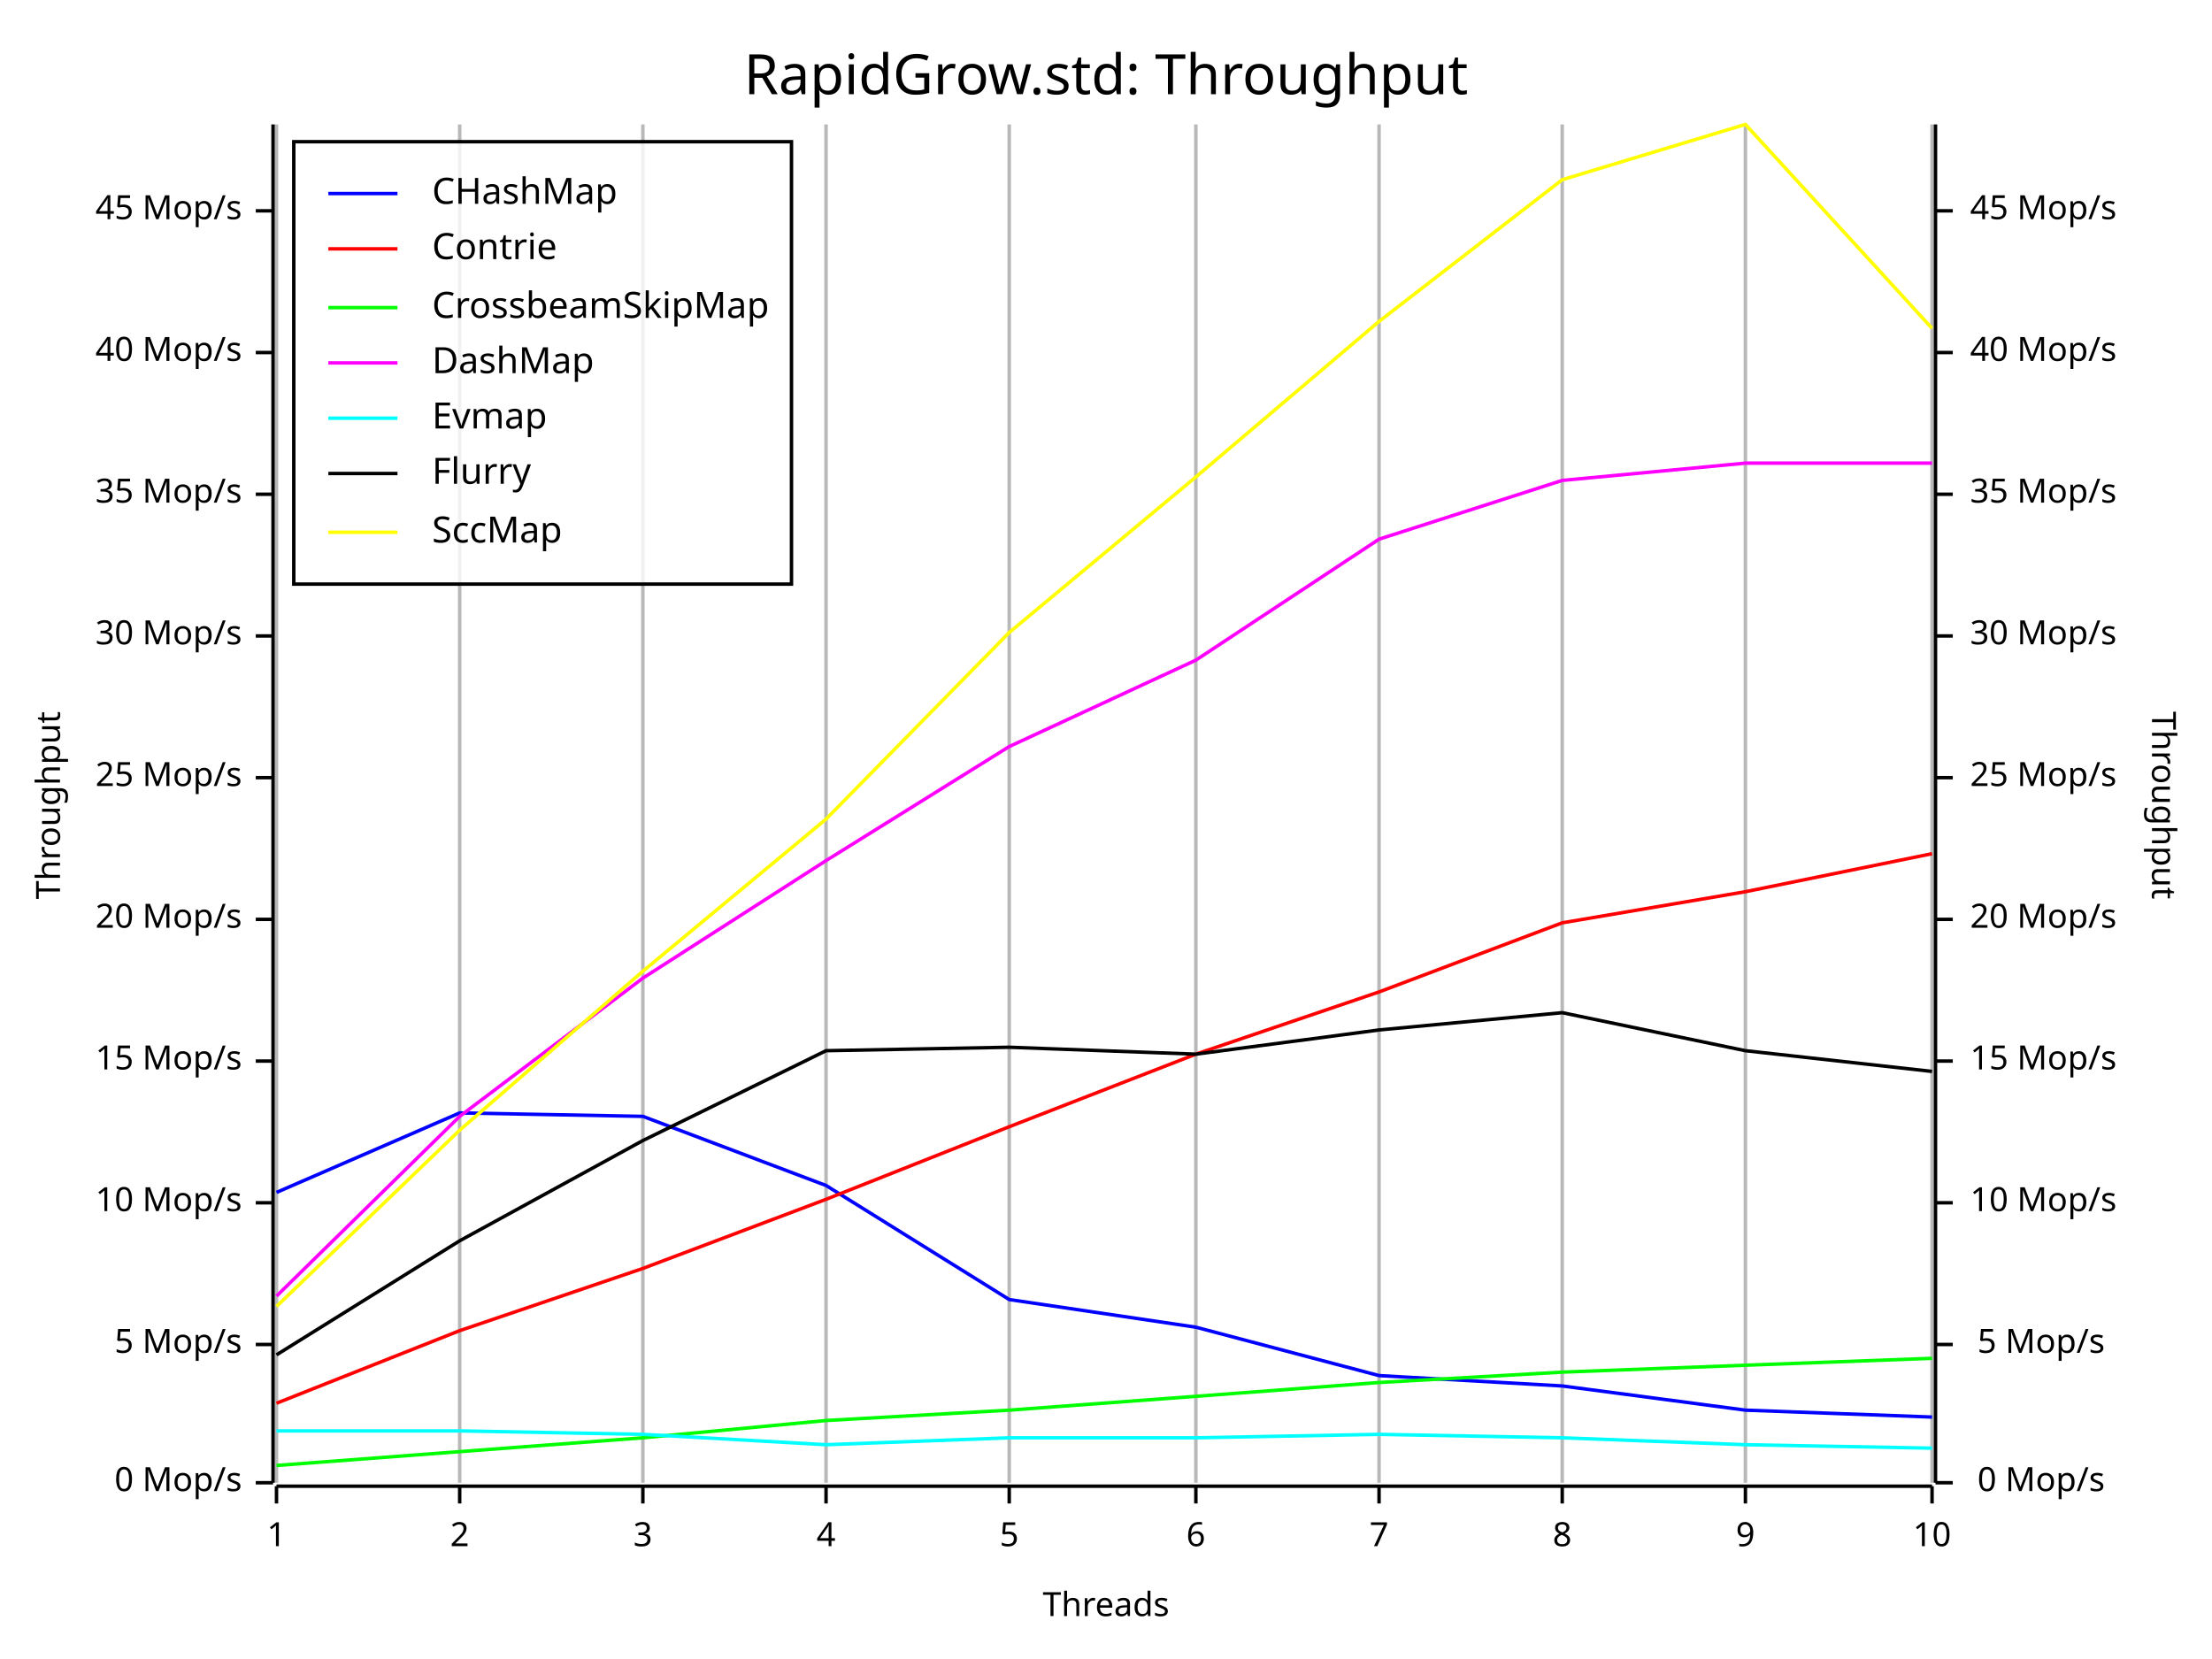
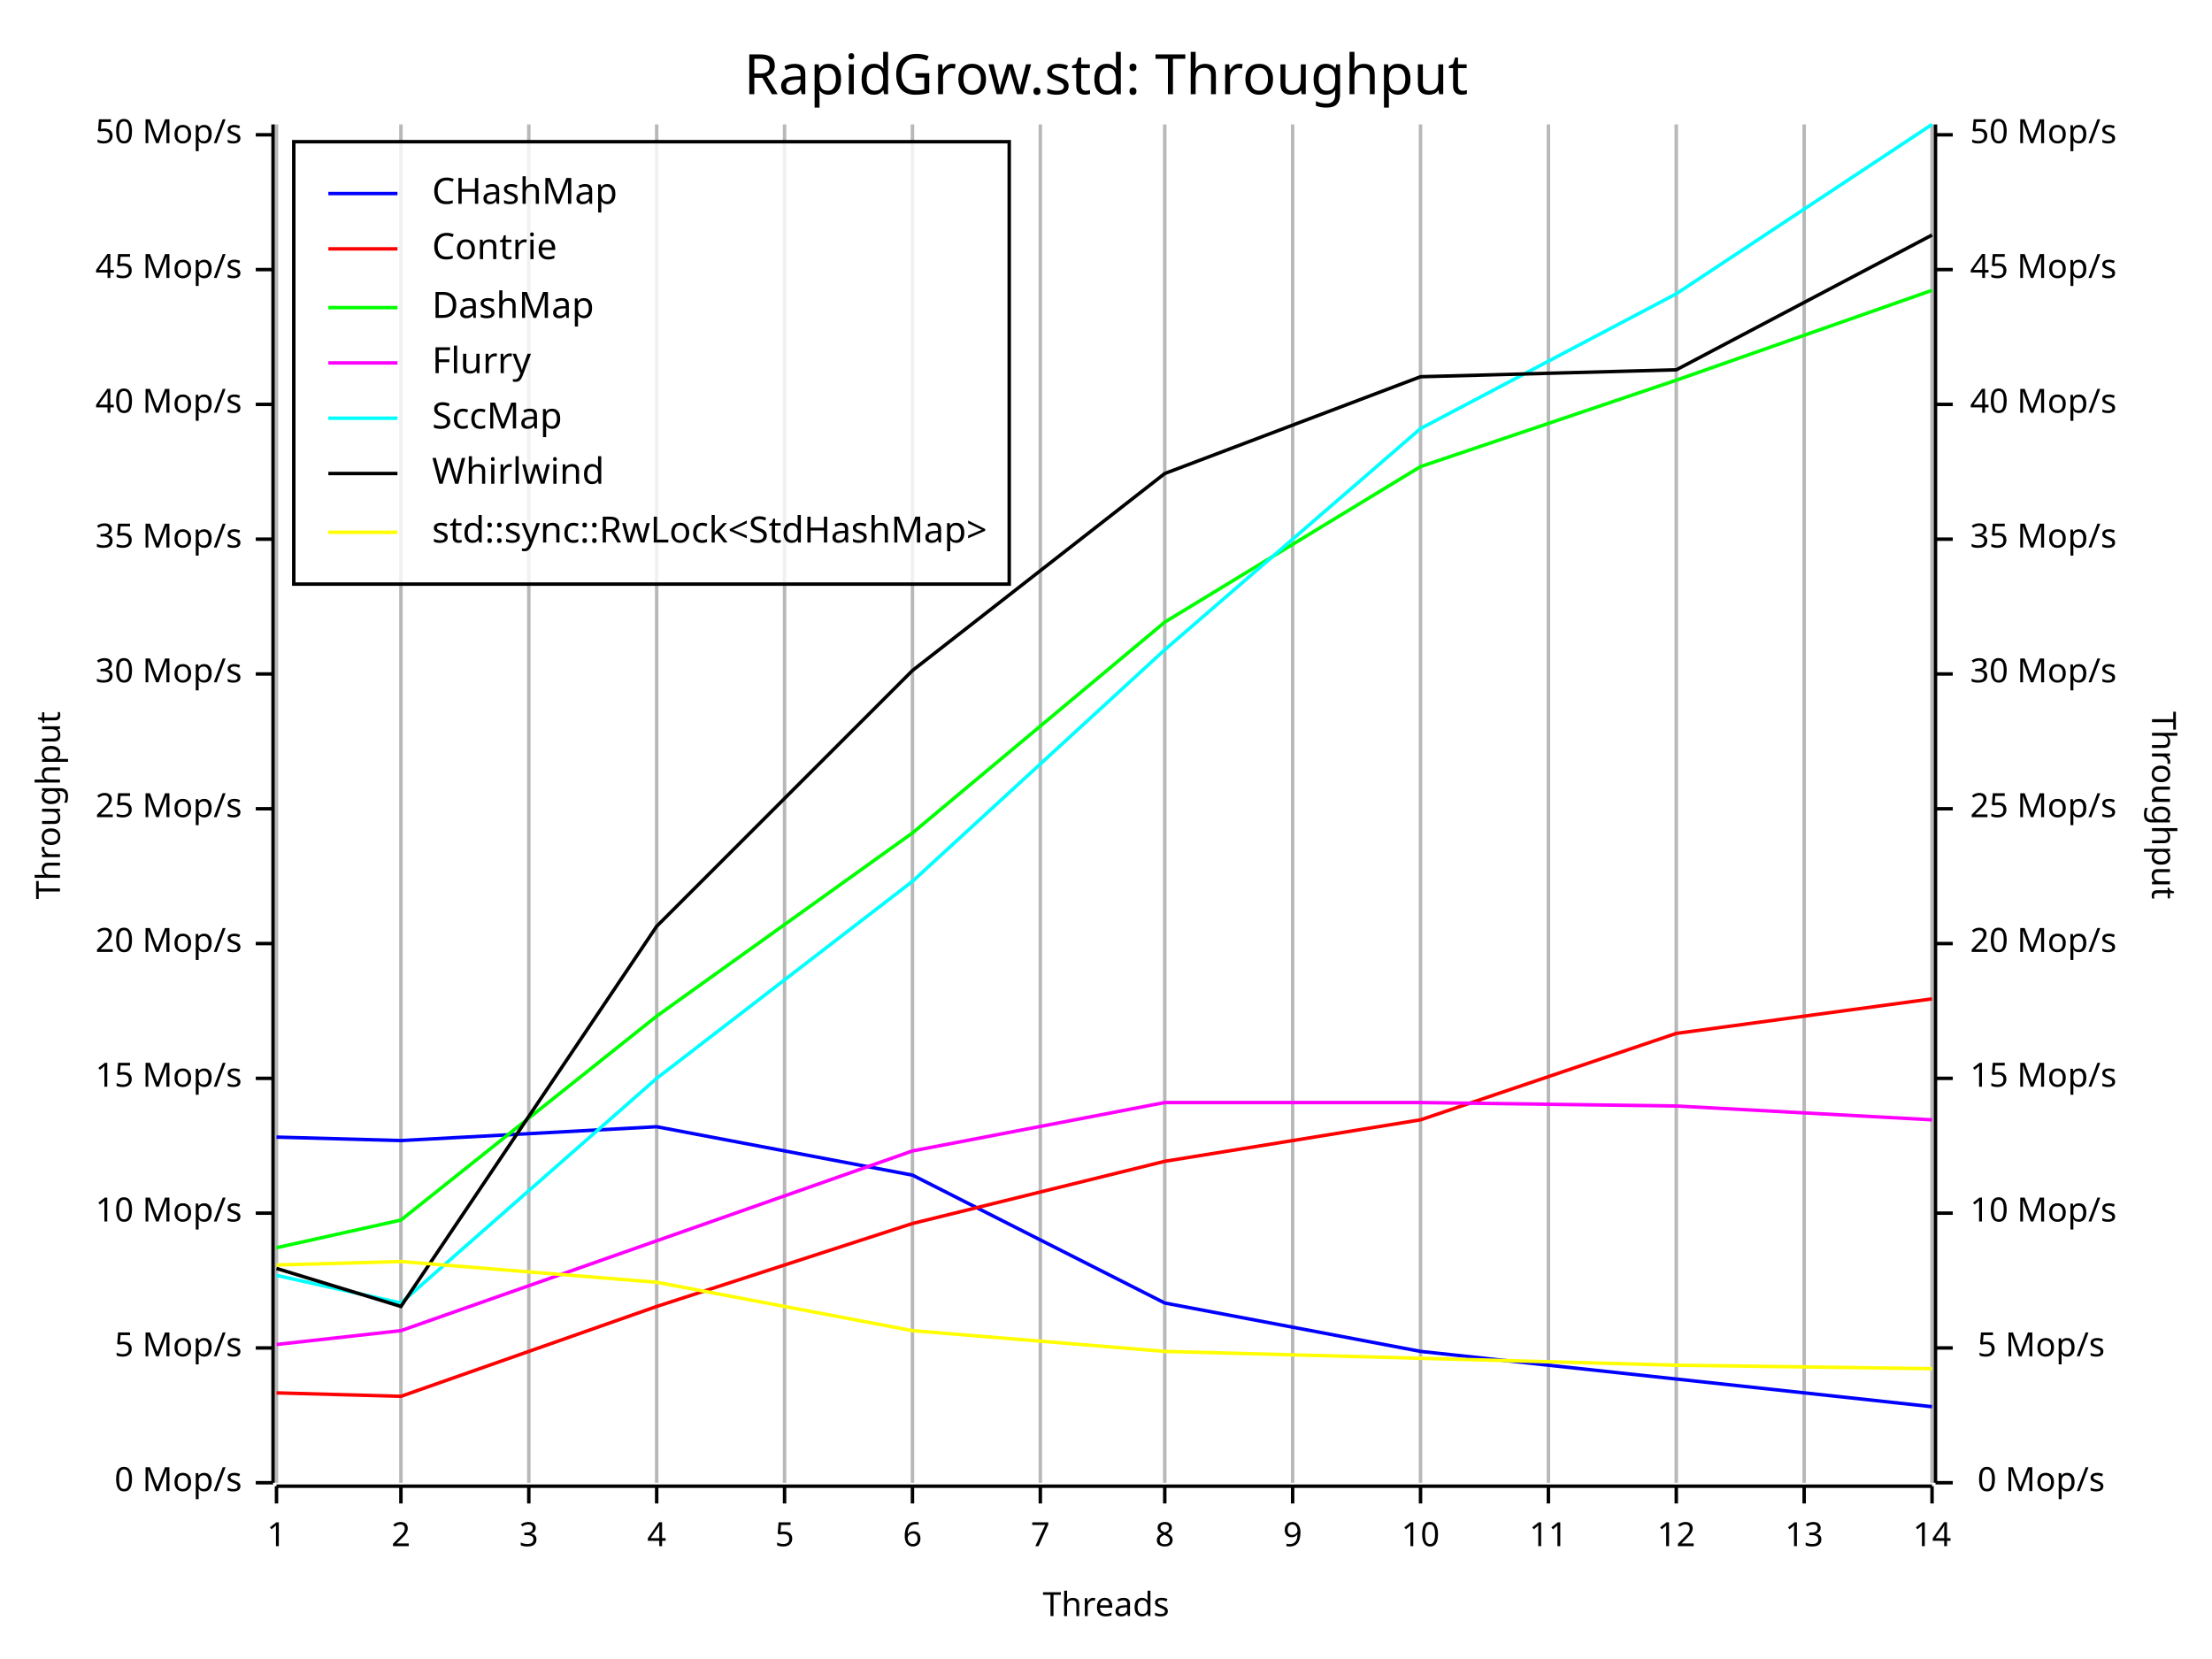
<svg xmlns="http://www.w3.org/2000/svg" width="640" height="480" viewBox="0 0 640 480">
  <rect x="0" y="0" width="640" height="480" opacity="1" fill="#FFFFFF" stroke="none" />
  <text x="320" y="15" dy="0.76em" text-anchor="middle" font-family="Fira Code" font-size="16.129" opacity="1" fill="#000000">
RapidGrow.std: Throughput
</text>
  <line opacity="0.1" stroke="#000000" stroke-width="1" x1="80" y1="429" x2="80" y2="36" />
-   <line opacity="0.1" stroke="#000000" stroke-width="1" x1="133" y1="429" x2="133" y2="36" />
-   <line opacity="0.1" stroke="#000000" stroke-width="1" x1="186" y1="429" x2="186" y2="36" />
-   <line opacity="0.1" stroke="#000000" stroke-width="1" x1="239" y1="429" x2="239" y2="36" />
-   <line opacity="0.1" stroke="#000000" stroke-width="1" x1="292" y1="429" x2="292" y2="36" />
-   <line opacity="0.1" stroke="#000000" stroke-width="1" x1="346" y1="429" x2="346" y2="36" />
-   <line opacity="0.1" stroke="#000000" stroke-width="1" x1="399" y1="429" x2="399" y2="36" />
-   <line opacity="0.1" stroke="#000000" stroke-width="1" x1="452" y1="429" x2="452" y2="36" />
-   <line opacity="0.1" stroke="#000000" stroke-width="1" x1="505" y1="429" x2="505" y2="36" />
+   <line opacity="0.1" stroke="#000000" stroke-width="1" x1="116" y1="429" x2="116" y2="36" />
+   <line opacity="0.1" stroke="#000000" stroke-width="1" x1="153" y1="429" x2="153" y2="36" />
+   <line opacity="0.1" stroke="#000000" stroke-width="1" x1="190" y1="429" x2="190" y2="36" />
+   <line opacity="0.1" stroke="#000000" stroke-width="1" x1="227" y1="429" x2="227" y2="36" />
+   <line opacity="0.1" stroke="#000000" stroke-width="1" x1="264" y1="429" x2="264" y2="36" />
+   <line opacity="0.1" stroke="#000000" stroke-width="1" x1="301" y1="429" x2="301" y2="36" />
+   <line opacity="0.1" stroke="#000000" stroke-width="1" x1="337" y1="429" x2="337" y2="36" />
+   <line opacity="0.1" stroke="#000000" stroke-width="1" x1="374" y1="429" x2="374" y2="36" />
+   <line opacity="0.1" stroke="#000000" stroke-width="1" x1="411" y1="429" x2="411" y2="36" />
+   <line opacity="0.1" stroke="#000000" stroke-width="1" x1="448" y1="429" x2="448" y2="36" />
+   <line opacity="0.1" stroke="#000000" stroke-width="1" x1="485" y1="429" x2="485" y2="36" />
+   <line opacity="0.1" stroke="#000000" stroke-width="1" x1="522" y1="429" x2="522" y2="36" />
  <line opacity="0.1" stroke="#000000" stroke-width="1" x1="559" y1="429" x2="559" y2="36" />
  <text x="10" y="233" dy="0.76em" text-anchor="middle" font-family="sans-serif" font-size="9.677" opacity="1" fill="#000000" transform="rotate(270, 10, 233)">
Throughput
</text>
  <text x="320" y="470" dy="-0.5ex" text-anchor="middle" font-family="sans-serif" font-size="9.677" opacity="1" fill="#000000">
Threads
</text>
  <text x="630" y="233" dy="0.76em" text-anchor="middle" font-family="sans-serif" font-size="9.677" opacity="1" fill="#000000" transform="rotate(90, 630, 233)">
Throughput
</text>
  <line opacity="0.2" stroke="#000000" stroke-width="1" x1="80" y1="429" x2="80" y2="36" />
-   <line opacity="0.2" stroke="#000000" stroke-width="1" x1="133" y1="429" x2="133" y2="36" />
-   <line opacity="0.2" stroke="#000000" stroke-width="1" x1="186" y1="429" x2="186" y2="36" />
-   <line opacity="0.2" stroke="#000000" stroke-width="1" x1="239" y1="429" x2="239" y2="36" />
-   <line opacity="0.2" stroke="#000000" stroke-width="1" x1="292" y1="429" x2="292" y2="36" />
-   <line opacity="0.2" stroke="#000000" stroke-width="1" x1="346" y1="429" x2="346" y2="36" />
-   <line opacity="0.2" stroke="#000000" stroke-width="1" x1="399" y1="429" x2="399" y2="36" />
-   <line opacity="0.2" stroke="#000000" stroke-width="1" x1="452" y1="429" x2="452" y2="36" />
-   <line opacity="0.2" stroke="#000000" stroke-width="1" x1="505" y1="429" x2="505" y2="36" />
+   <line opacity="0.2" stroke="#000000" stroke-width="1" x1="116" y1="429" x2="116" y2="36" />
+   <line opacity="0.2" stroke="#000000" stroke-width="1" x1="153" y1="429" x2="153" y2="36" />
+   <line opacity="0.2" stroke="#000000" stroke-width="1" x1="190" y1="429" x2="190" y2="36" />
+   <line opacity="0.2" stroke="#000000" stroke-width="1" x1="227" y1="429" x2="227" y2="36" />
+   <line opacity="0.2" stroke="#000000" stroke-width="1" x1="264" y1="429" x2="264" y2="36" />
+   <line opacity="0.2" stroke="#000000" stroke-width="1" x1="301" y1="429" x2="301" y2="36" />
+   <line opacity="0.2" stroke="#000000" stroke-width="1" x1="337" y1="429" x2="337" y2="36" />
+   <line opacity="0.2" stroke="#000000" stroke-width="1" x1="374" y1="429" x2="374" y2="36" />
+   <line opacity="0.2" stroke="#000000" stroke-width="1" x1="411" y1="429" x2="411" y2="36" />
+   <line opacity="0.2" stroke="#000000" stroke-width="1" x1="448" y1="429" x2="448" y2="36" />
+   <line opacity="0.2" stroke="#000000" stroke-width="1" x1="485" y1="429" x2="485" y2="36" />
+   <line opacity="0.2" stroke="#000000" stroke-width="1" x1="522" y1="429" x2="522" y2="36" />
  <line opacity="0.2" stroke="#000000" stroke-width="1" x1="559" y1="429" x2="559" y2="36" />
  <polyline fill="none" opacity="1" stroke="#000000" stroke-width="1" points="79,36 79,429 " />
  <text x="70" y="429" dy="0.5ex" text-anchor="end" font-family="sans-serif" font-size="9.677" opacity="1" fill="#000000">
0 Mop/s
</text>
  <polyline fill="none" opacity="1" stroke="#000000" stroke-width="1" points="74,429 79,429 " />
-   <text x="70" y="389" dy="0.5ex" text-anchor="end" font-family="sans-serif" font-size="9.677" opacity="1" fill="#000000">
+   <text x="70" y="390" dy="0.5ex" text-anchor="end" font-family="sans-serif" font-size="9.677" opacity="1" fill="#000000">
5 Mop/s
</text>
-   <polyline fill="none" opacity="1" stroke="#000000" stroke-width="1" points="74,389 79,389 " />
-   <text x="70" y="348" dy="0.5ex" text-anchor="end" font-family="sans-serif" font-size="9.677" opacity="1" fill="#000000">
+   <polyline fill="none" opacity="1" stroke="#000000" stroke-width="1" points="74,390 79,390 " />
+   <text x="70" y="351" dy="0.5ex" text-anchor="end" font-family="sans-serif" font-size="9.677" opacity="1" fill="#000000">
10 Mop/s
</text>
-   <polyline fill="none" opacity="1" stroke="#000000" stroke-width="1" points="74,348 79,348 " />
-   <text x="70" y="307" dy="0.5ex" text-anchor="end" font-family="sans-serif" font-size="9.677" opacity="1" fill="#000000">
+   <polyline fill="none" opacity="1" stroke="#000000" stroke-width="1" points="74,351 79,351 " />
+   <text x="70" y="312" dy="0.5ex" text-anchor="end" font-family="sans-serif" font-size="9.677" opacity="1" fill="#000000">
15 Mop/s
</text>
-   <polyline fill="none" opacity="1" stroke="#000000" stroke-width="1" points="74,307 79,307 " />
-   <text x="70" y="266" dy="0.5ex" text-anchor="end" font-family="sans-serif" font-size="9.677" opacity="1" fill="#000000">
+   <polyline fill="none" opacity="1" stroke="#000000" stroke-width="1" points="74,312 79,312 " />
+   <text x="70" y="273" dy="0.5ex" text-anchor="end" font-family="sans-serif" font-size="9.677" opacity="1" fill="#000000">
20 Mop/s
</text>
-   <polyline fill="none" opacity="1" stroke="#000000" stroke-width="1" points="74,266 79,266 " />
-   <text x="70" y="225" dy="0.5ex" text-anchor="end" font-family="sans-serif" font-size="9.677" opacity="1" fill="#000000">
+   <polyline fill="none" opacity="1" stroke="#000000" stroke-width="1" points="74,273 79,273 " />
+   <text x="70" y="234" dy="0.5ex" text-anchor="end" font-family="sans-serif" font-size="9.677" opacity="1" fill="#000000">
25 Mop/s
</text>
-   <polyline fill="none" opacity="1" stroke="#000000" stroke-width="1" points="74,225 79,225 " />
-   <text x="70" y="184" dy="0.5ex" text-anchor="end" font-family="sans-serif" font-size="9.677" opacity="1" fill="#000000">
+   <polyline fill="none" opacity="1" stroke="#000000" stroke-width="1" points="74,234 79,234 " />
+   <text x="70" y="195" dy="0.5ex" text-anchor="end" font-family="sans-serif" font-size="9.677" opacity="1" fill="#000000">
30 Mop/s
</text>
-   <polyline fill="none" opacity="1" stroke="#000000" stroke-width="1" points="74,184 79,184 " />
-   <text x="70" y="143" dy="0.5ex" text-anchor="end" font-family="sans-serif" font-size="9.677" opacity="1" fill="#000000">
+   <polyline fill="none" opacity="1" stroke="#000000" stroke-width="1" points="74,195 79,195 " />
+   <text x="70" y="156" dy="0.5ex" text-anchor="end" font-family="sans-serif" font-size="9.677" opacity="1" fill="#000000">
35 Mop/s
</text>
-   <polyline fill="none" opacity="1" stroke="#000000" stroke-width="1" points="74,143 79,143 " />
-   <text x="70" y="102" dy="0.5ex" text-anchor="end" font-family="sans-serif" font-size="9.677" opacity="1" fill="#000000">
+   <polyline fill="none" opacity="1" stroke="#000000" stroke-width="1" points="74,156 79,156 " />
+   <text x="70" y="117" dy="0.5ex" text-anchor="end" font-family="sans-serif" font-size="9.677" opacity="1" fill="#000000">
40 Mop/s
</text>
-   <polyline fill="none" opacity="1" stroke="#000000" stroke-width="1" points="74,102 79,102 " />
-   <text x="70" y="61" dy="0.5ex" text-anchor="end" font-family="sans-serif" font-size="9.677" opacity="1" fill="#000000">
+   <polyline fill="none" opacity="1" stroke="#000000" stroke-width="1" points="74,117 79,117 " />
+   <text x="70" y="78" dy="0.5ex" text-anchor="end" font-family="sans-serif" font-size="9.677" opacity="1" fill="#000000">
45 Mop/s
</text>
-   <polyline fill="none" opacity="1" stroke="#000000" stroke-width="1" points="74,61 79,61 " />
+   <polyline fill="none" opacity="1" stroke="#000000" stroke-width="1" points="74,78 79,78 " />
+   <text x="70" y="39" dy="0.5ex" text-anchor="end" font-family="sans-serif" font-size="9.677" opacity="1" fill="#000000">
+ 50 Mop/s
+ </text>
+   <polyline fill="none" opacity="1" stroke="#000000" stroke-width="1" points="74,39 79,39 " />
  <polyline fill="none" opacity="1" stroke="#000000" stroke-width="1" points="80,430 559,430 " />
  <text x="80" y="440" dy="0.76em" text-anchor="middle" font-family="sans-serif" font-size="9.677" opacity="1" fill="#000000">
1
</text>
  <polyline fill="none" opacity="1" stroke="#000000" stroke-width="1" points="80,430 80,435 " />
-   <text x="133" y="440" dy="0.76em" text-anchor="middle" font-family="sans-serif" font-size="9.677" opacity="1" fill="#000000">
+   <text x="116" y="440" dy="0.76em" text-anchor="middle" font-family="sans-serif" font-size="9.677" opacity="1" fill="#000000">
2
</text>
-   <polyline fill="none" opacity="1" stroke="#000000" stroke-width="1" points="133,430 133,435 " />
-   <text x="186" y="440" dy="0.76em" text-anchor="middle" font-family="sans-serif" font-size="9.677" opacity="1" fill="#000000">
+   <polyline fill="none" opacity="1" stroke="#000000" stroke-width="1" points="116,430 116,435 " />
+   <text x="153" y="440" dy="0.76em" text-anchor="middle" font-family="sans-serif" font-size="9.677" opacity="1" fill="#000000">
3
</text>
-   <polyline fill="none" opacity="1" stroke="#000000" stroke-width="1" points="186,430 186,435 " />
-   <text x="239" y="440" dy="0.76em" text-anchor="middle" font-family="sans-serif" font-size="9.677" opacity="1" fill="#000000">
+   <polyline fill="none" opacity="1" stroke="#000000" stroke-width="1" points="153,430 153,435 " />
+   <text x="190" y="440" dy="0.76em" text-anchor="middle" font-family="sans-serif" font-size="9.677" opacity="1" fill="#000000">
4
</text>
-   <polyline fill="none" opacity="1" stroke="#000000" stroke-width="1" points="239,430 239,435 " />
-   <text x="292" y="440" dy="0.76em" text-anchor="middle" font-family="sans-serif" font-size="9.677" opacity="1" fill="#000000">
+   <polyline fill="none" opacity="1" stroke="#000000" stroke-width="1" points="190,430 190,435 " />
+   <text x="227" y="440" dy="0.76em" text-anchor="middle" font-family="sans-serif" font-size="9.677" opacity="1" fill="#000000">
5
</text>
-   <polyline fill="none" opacity="1" stroke="#000000" stroke-width="1" points="292,430 292,435 " />
-   <text x="346" y="440" dy="0.76em" text-anchor="middle" font-family="sans-serif" font-size="9.677" opacity="1" fill="#000000">
+   <polyline fill="none" opacity="1" stroke="#000000" stroke-width="1" points="227,430 227,435 " />
+   <text x="264" y="440" dy="0.76em" text-anchor="middle" font-family="sans-serif" font-size="9.677" opacity="1" fill="#000000">
6
</text>
-   <polyline fill="none" opacity="1" stroke="#000000" stroke-width="1" points="346,430 346,435 " />
-   <text x="399" y="440" dy="0.76em" text-anchor="middle" font-family="sans-serif" font-size="9.677" opacity="1" fill="#000000">
+   <polyline fill="none" opacity="1" stroke="#000000" stroke-width="1" points="264,430 264,435 " />
+   <text x="301" y="440" dy="0.76em" text-anchor="middle" font-family="sans-serif" font-size="9.677" opacity="1" fill="#000000">
7
</text>
-   <polyline fill="none" opacity="1" stroke="#000000" stroke-width="1" points="399,430 399,435 " />
-   <text x="452" y="440" dy="0.76em" text-anchor="middle" font-family="sans-serif" font-size="9.677" opacity="1" fill="#000000">
+   <polyline fill="none" opacity="1" stroke="#000000" stroke-width="1" points="301,430 301,435 " />
+   <text x="337" y="440" dy="0.76em" text-anchor="middle" font-family="sans-serif" font-size="9.677" opacity="1" fill="#000000">
8
</text>
-   <polyline fill="none" opacity="1" stroke="#000000" stroke-width="1" points="452,430 452,435 " />
-   <text x="505" y="440" dy="0.76em" text-anchor="middle" font-family="sans-serif" font-size="9.677" opacity="1" fill="#000000">
+   <polyline fill="none" opacity="1" stroke="#000000" stroke-width="1" points="337,430 337,435 " />
+   <text x="374" y="440" dy="0.76em" text-anchor="middle" font-family="sans-serif" font-size="9.677" opacity="1" fill="#000000">
9
</text>
-   <polyline fill="none" opacity="1" stroke="#000000" stroke-width="1" points="505,430 505,435 " />
+   <polyline fill="none" opacity="1" stroke="#000000" stroke-width="1" points="374,430 374,435 " />
+   <text x="411" y="440" dy="0.76em" text-anchor="middle" font-family="sans-serif" font-size="9.677" opacity="1" fill="#000000">
+ 10
+ </text>
+   <polyline fill="none" opacity="1" stroke="#000000" stroke-width="1" points="411,430 411,435 " />
+   <text x="448" y="440" dy="0.76em" text-anchor="middle" font-family="sans-serif" font-size="9.677" opacity="1" fill="#000000">
+ 11
+ </text>
+   <polyline fill="none" opacity="1" stroke="#000000" stroke-width="1" points="448,430 448,435 " />
+   <text x="485" y="440" dy="0.76em" text-anchor="middle" font-family="sans-serif" font-size="9.677" opacity="1" fill="#000000">
+ 12
+ </text>
+   <polyline fill="none" opacity="1" stroke="#000000" stroke-width="1" points="485,430 485,435 " />
+   <text x="522" y="440" dy="0.76em" text-anchor="middle" font-family="sans-serif" font-size="9.677" opacity="1" fill="#000000">
+ 13
+ </text>
+   <polyline fill="none" opacity="1" stroke="#000000" stroke-width="1" points="522,430 522,435 " />
  <text x="559" y="440" dy="0.76em" text-anchor="middle" font-family="sans-serif" font-size="9.677" opacity="1" fill="#000000">
- 10
+ 14
</text>
  <polyline fill="none" opacity="1" stroke="#000000" stroke-width="1" points="559,430 559,435 " />
  <polyline fill="none" opacity="1" stroke="#000000" stroke-width="1" points="560,36 560,429 " />
  <text x="609" y="429" dy="0.5ex" text-anchor="end" font-family="sans-serif" font-size="9.677" opacity="1" fill="#000000">
0 Mop/s
</text>
  <polyline fill="none" opacity="1" stroke="#000000" stroke-width="1" points="560,429 565,429 " />
-   <text x="609" y="389" dy="0.5ex" text-anchor="end" font-family="sans-serif" font-size="9.677" opacity="1" fill="#000000">
+   <text x="609" y="390" dy="0.5ex" text-anchor="end" font-family="sans-serif" font-size="9.677" opacity="1" fill="#000000">
5 Mop/s
</text>
-   <polyline fill="none" opacity="1" stroke="#000000" stroke-width="1" points="560,389 565,389 " />
-   <text x="570" y="348" dy="0.5ex" text-anchor="start" font-family="sans-serif" font-size="9.677" opacity="1" fill="#000000">
+   <polyline fill="none" opacity="1" stroke="#000000" stroke-width="1" points="560,390 565,390 " />
+   <text x="570" y="351" dy="0.5ex" text-anchor="start" font-family="sans-serif" font-size="9.677" opacity="1" fill="#000000">
10 Mop/s
</text>
-   <polyline fill="none" opacity="1" stroke="#000000" stroke-width="1" points="560,348 565,348 " />
-   <text x="570" y="307" dy="0.5ex" text-anchor="start" font-family="sans-serif" font-size="9.677" opacity="1" fill="#000000">
+   <polyline fill="none" opacity="1" stroke="#000000" stroke-width="1" points="560,351 565,351 " />
+   <text x="570" y="312" dy="0.5ex" text-anchor="start" font-family="sans-serif" font-size="9.677" opacity="1" fill="#000000">
15 Mop/s
</text>
-   <polyline fill="none" opacity="1" stroke="#000000" stroke-width="1" points="560,307 565,307 " />
-   <text x="570" y="266" dy="0.5ex" text-anchor="start" font-family="sans-serif" font-size="9.677" opacity="1" fill="#000000">
+   <polyline fill="none" opacity="1" stroke="#000000" stroke-width="1" points="560,312 565,312 " />
+   <text x="570" y="273" dy="0.5ex" text-anchor="start" font-family="sans-serif" font-size="9.677" opacity="1" fill="#000000">
20 Mop/s
</text>
-   <polyline fill="none" opacity="1" stroke="#000000" stroke-width="1" points="560,266 565,266 " />
-   <text x="570" y="225" dy="0.5ex" text-anchor="start" font-family="sans-serif" font-size="9.677" opacity="1" fill="#000000">
+   <polyline fill="none" opacity="1" stroke="#000000" stroke-width="1" points="560,273 565,273 " />
+   <text x="570" y="234" dy="0.5ex" text-anchor="start" font-family="sans-serif" font-size="9.677" opacity="1" fill="#000000">
25 Mop/s
</text>
-   <polyline fill="none" opacity="1" stroke="#000000" stroke-width="1" points="560,225 565,225 " />
-   <text x="570" y="184" dy="0.5ex" text-anchor="start" font-family="sans-serif" font-size="9.677" opacity="1" fill="#000000">
+   <polyline fill="none" opacity="1" stroke="#000000" stroke-width="1" points="560,234 565,234 " />
+   <text x="570" y="195" dy="0.5ex" text-anchor="start" font-family="sans-serif" font-size="9.677" opacity="1" fill="#000000">
30 Mop/s
</text>
-   <polyline fill="none" opacity="1" stroke="#000000" stroke-width="1" points="560,184 565,184 " />
-   <text x="570" y="143" dy="0.5ex" text-anchor="start" font-family="sans-serif" font-size="9.677" opacity="1" fill="#000000">
+   <polyline fill="none" opacity="1" stroke="#000000" stroke-width="1" points="560,195 565,195 " />
+   <text x="570" y="156" dy="0.5ex" text-anchor="start" font-family="sans-serif" font-size="9.677" opacity="1" fill="#000000">
35 Mop/s
</text>
-   <polyline fill="none" opacity="1" stroke="#000000" stroke-width="1" points="560,143 565,143 " />
-   <text x="570" y="102" dy="0.5ex" text-anchor="start" font-family="sans-serif" font-size="9.677" opacity="1" fill="#000000">
+   <polyline fill="none" opacity="1" stroke="#000000" stroke-width="1" points="560,156 565,156 " />
+   <text x="570" y="117" dy="0.5ex" text-anchor="start" font-family="sans-serif" font-size="9.677" opacity="1" fill="#000000">
40 Mop/s
</text>
-   <polyline fill="none" opacity="1" stroke="#000000" stroke-width="1" points="560,102 565,102 " />
-   <text x="570" y="61" dy="0.5ex" text-anchor="start" font-family="sans-serif" font-size="9.677" opacity="1" fill="#000000">
+   <polyline fill="none" opacity="1" stroke="#000000" stroke-width="1" points="560,117 565,117 " />
+   <text x="570" y="78" dy="0.5ex" text-anchor="start" font-family="sans-serif" font-size="9.677" opacity="1" fill="#000000">
45 Mop/s
</text>
-   <polyline fill="none" opacity="1" stroke="#000000" stroke-width="1" points="560,61 565,61 " />
-   <polyline fill="none" opacity="1" stroke="#0000FF" stroke-width="1" points="80,345 133,322 186,323 239,343 292,376 346,384 399,398 452,401 505,408 559,410 " />
-   <polyline fill="none" opacity="1" stroke="#FF0000" stroke-width="1" points="80,406 133,385 186,367 239,347 292,326 346,305 399,287 452,267 505,258 559,247 " />
-   <polyline fill="none" opacity="1" stroke="#00FF00" stroke-width="1" points="80,424 133,420 186,416 239,411 292,408 346,404 399,400 452,397 505,395 559,393 " />
-   <polyline fill="none" opacity="1" stroke="#FF00FF" stroke-width="1" points="80,375 133,323 186,283 239,249 292,216 346,191 399,156 452,139 505,134 559,134 " />
-   <polyline fill="none" opacity="1" stroke="#00FFFF" stroke-width="1" points="80,414 133,414 186,415 239,418 292,416 346,416 399,415 452,416 505,418 559,419 " />
-   <polyline fill="none" opacity="1" stroke="#000000" stroke-width="1" points="80,392 133,359 186,330 239,304 292,303 346,305 399,298 452,293 505,304 559,310 " />
-   <polyline fill="none" opacity="1" stroke="#FFFF00" stroke-width="1" points="80,378 133,327 186,281 239,237 292,183 346,138 399,93 452,52 505,36 559,95 " />
-   <rect x="85" y="41" width="144" height="128" opacity="0.8" fill="#FFFFFF" stroke="none" />
-   <rect x="85" y="41" width="144" height="128" opacity="1" fill="none" stroke="#000000" />
+   <polyline fill="none" opacity="1" stroke="#000000" stroke-width="1" points="560,78 565,78 " />
+   <text x="570" y="39" dy="0.5ex" text-anchor="start" font-family="sans-serif" font-size="9.677" opacity="1" fill="#000000">
+ 50 Mop/s
+ </text>
+   <polyline fill="none" opacity="1" stroke="#000000" stroke-width="1" points="560,39 565,39 " />
+   <polyline fill="none" opacity="1" stroke="#0000FF" stroke-width="1" points="80,329 116,330 190,326 264,340 337,377 411,391 485,399 559,407 " />
+   <polyline fill="none" opacity="1" stroke="#FF0000" stroke-width="1" points="80,403 116,404 190,378 264,354 337,336 411,324 485,299 559,289 " />
+   <polyline fill="none" opacity="1" stroke="#00FF00" stroke-width="1" points="80,361 116,353 190,294 264,241 337,180 411,135 485,110 559,84 " />
+   <polyline fill="none" opacity="1" stroke="#FF00FF" stroke-width="1" points="80,389 116,385 190,359 264,333 337,319 411,319 485,320 559,324 " />
+   <polyline fill="none" opacity="1" stroke="#00FFFF" stroke-width="1" points="80,369 116,377 190,312 264,255 337,188 411,124 485,85 559,36 " />
+   <polyline fill="none" opacity="1" stroke="#000000" stroke-width="1" points="80,367 116,378 190,268 264,194 337,137 411,109 485,107 559,68 " />
+   <polyline fill="none" opacity="1" stroke="#FFFF00" stroke-width="1" points="80,366 116,365 190,371 264,385 337,391 411,393 485,395 559,396 " />
+   <rect x="85" y="41" width="207" height="128" opacity="0.8" fill="#FFFFFF" stroke="none" />
+   <rect x="85" y="41" width="207" height="128" opacity="1" fill="none" stroke="#000000" />
  <text x="125" y="51" dy="0.76em" text-anchor="start" font-family="Fira Code" font-size="10.484" opacity="1" fill="#000000">
CHashMap
</text>
  <text x="125" y="67" dy="0.76em" text-anchor="start" font-family="Fira Code" font-size="10.484" opacity="1" fill="#000000">
Contrie
</text>
  <text x="125" y="84" dy="0.76em" text-anchor="start" font-family="Fira Code" font-size="10.484" opacity="1" fill="#000000">
- CrossbeamSkipMap
+ DashMap
</text>
  <text x="125" y="100" dy="0.76em" text-anchor="start" font-family="Fira Code" font-size="10.484" opacity="1" fill="#000000">
- DashMap
+ Flurry
</text>
  <text x="125" y="116" dy="0.76em" text-anchor="start" font-family="Fira Code" font-size="10.484" opacity="1" fill="#000000">
- Evmap
+ SccMap
</text>
  <text x="125" y="132" dy="0.76em" text-anchor="start" font-family="Fira Code" font-size="10.484" opacity="1" fill="#000000">
- Flurry
+ Whirlwind
</text>
  <text x="125" y="149" dy="0.76em" text-anchor="start" font-family="Fira Code" font-size="10.484" opacity="1" fill="#000000">
- SccMap
+ std::sync::RwLock&lt;StdHashMap&gt;
</text>
  <polyline fill="none" opacity="1" stroke="#0000FF" stroke-width="1" points="95,56 115,56 " />
  <polyline fill="none" opacity="1" stroke="#FF0000" stroke-width="1" points="95,72 115,72 " />
  <polyline fill="none" opacity="1" stroke="#00FF00" stroke-width="1" points="95,89 115,89 " />
  <polyline fill="none" opacity="1" stroke="#FF00FF" stroke-width="1" points="95,105 115,105 " />
  <polyline fill="none" opacity="1" stroke="#00FFFF" stroke-width="1" points="95,121 115,121 " />
  <polyline fill="none" opacity="1" stroke="#000000" stroke-width="1" points="95,137 115,137 " />
  <polyline fill="none" opacity="1" stroke="#FFFF00" stroke-width="1" points="95,154 115,154 " />
</svg>
